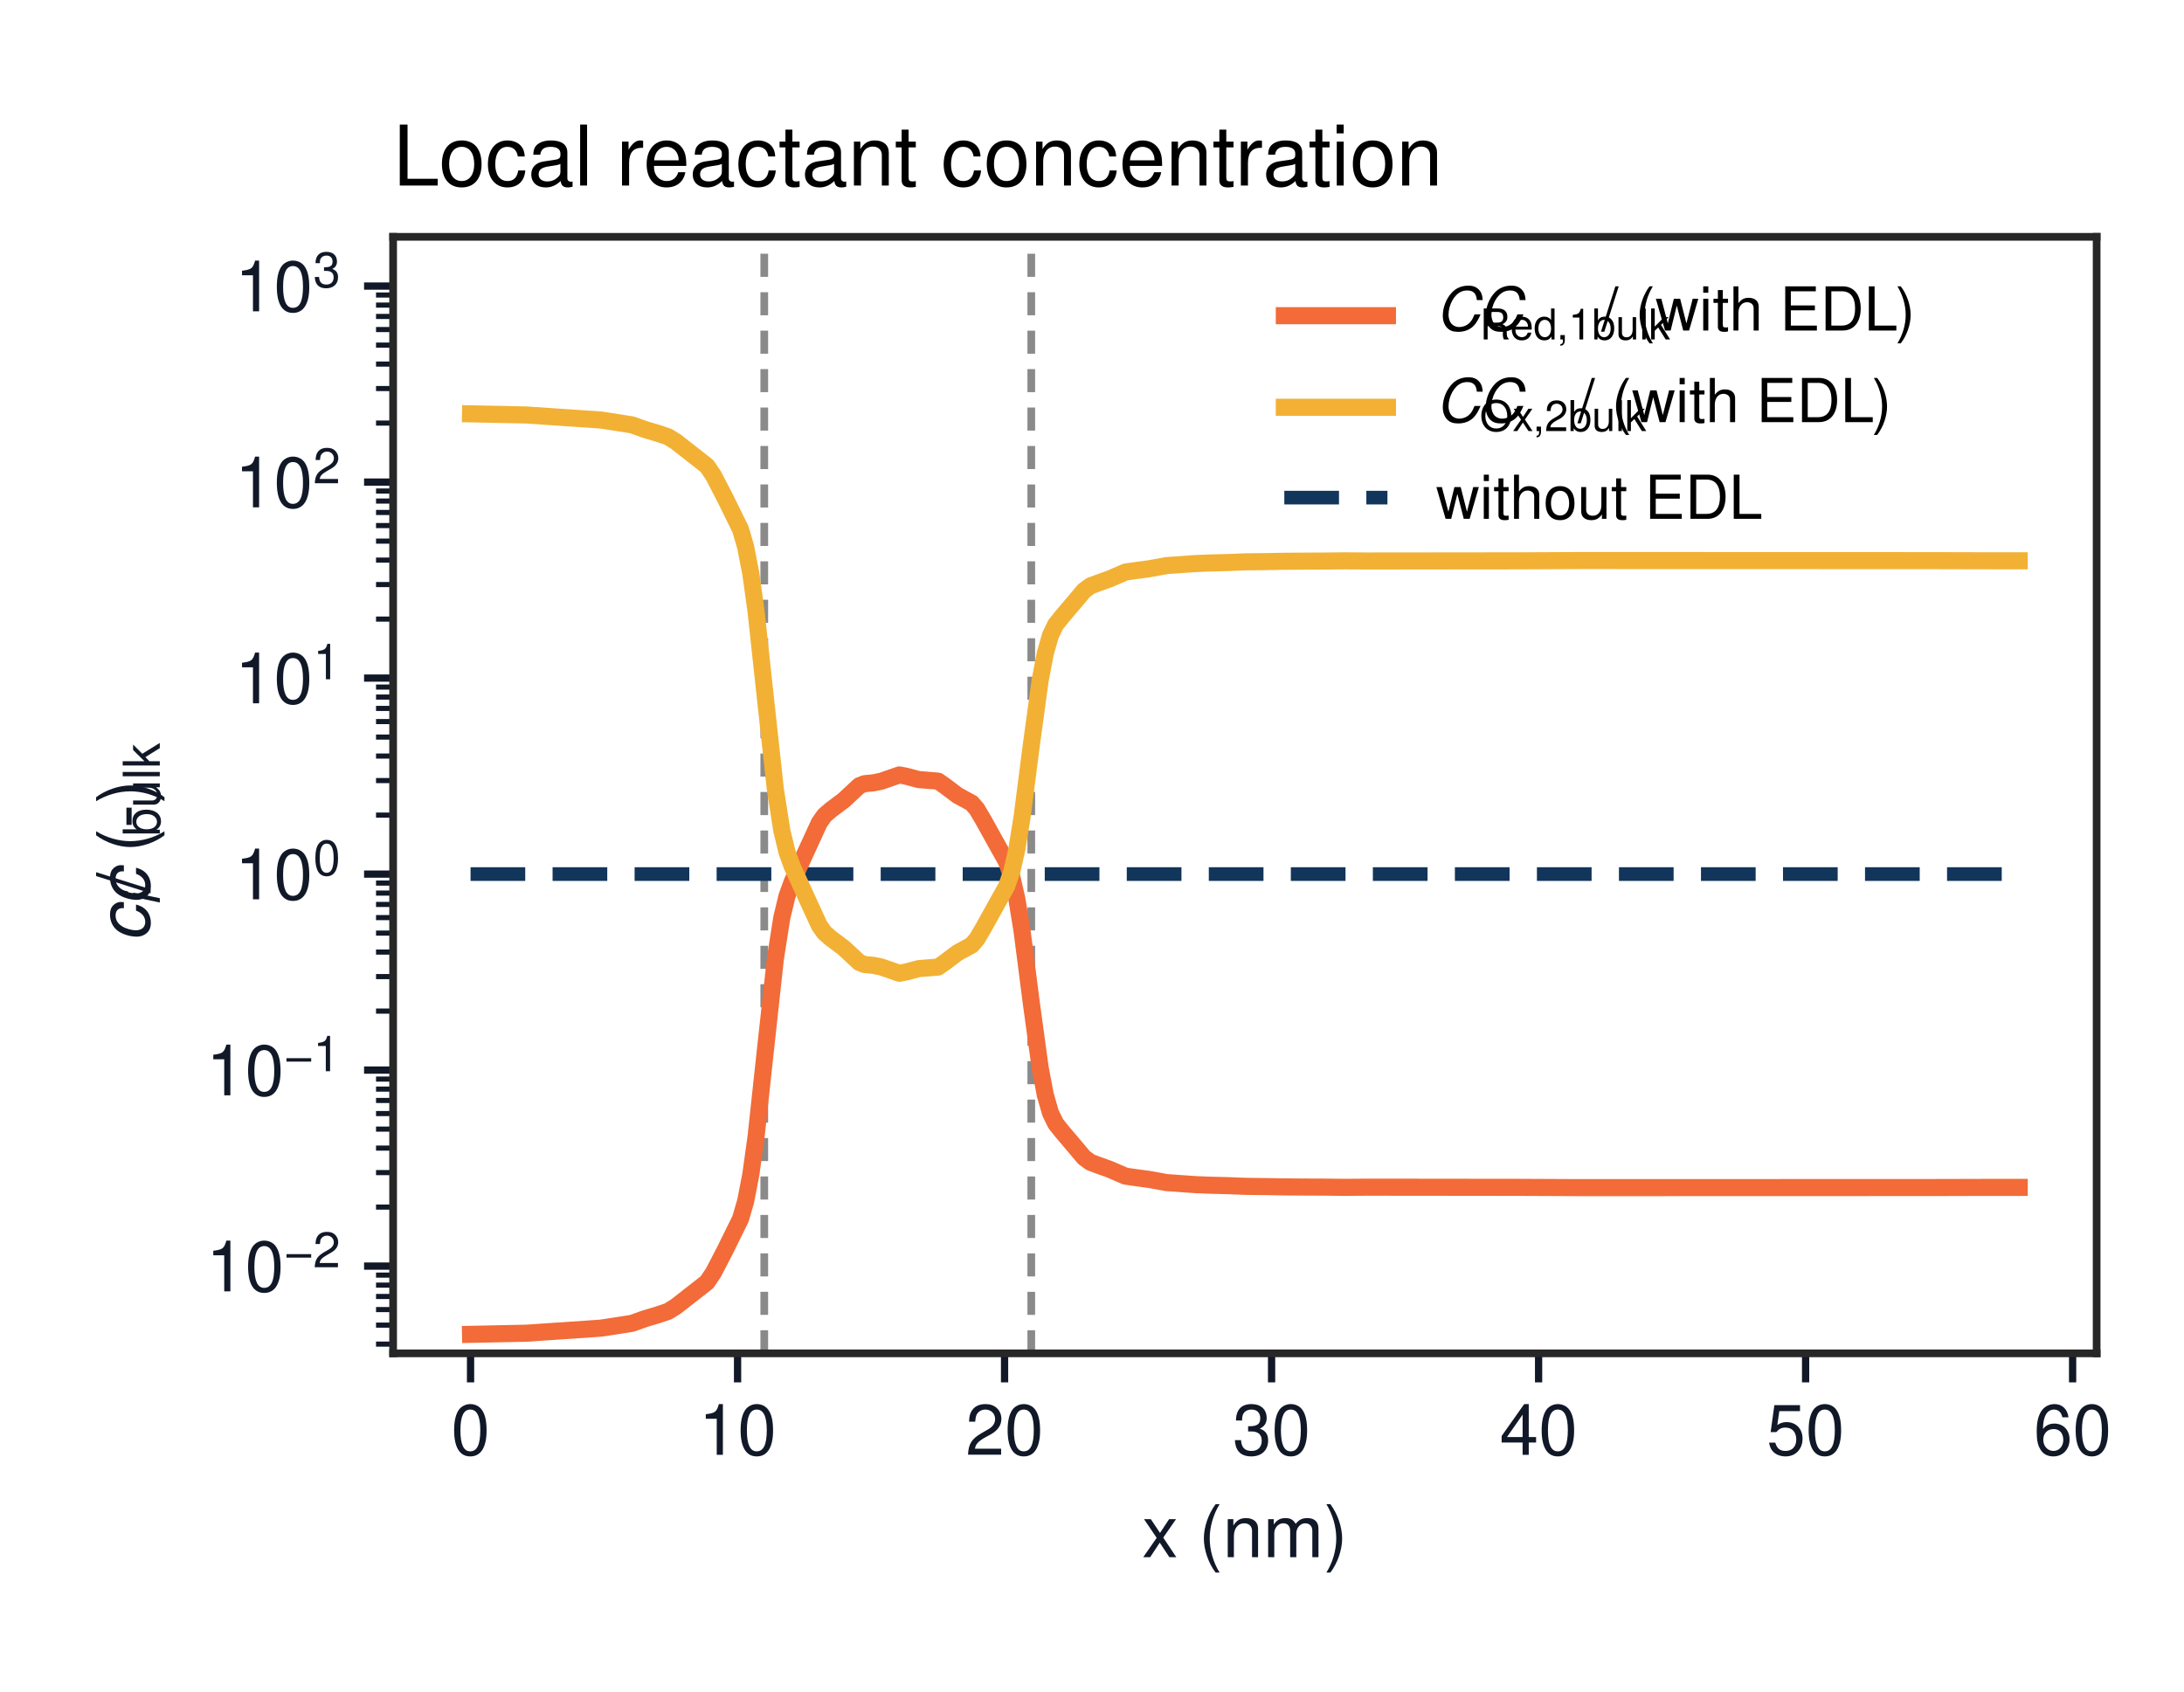
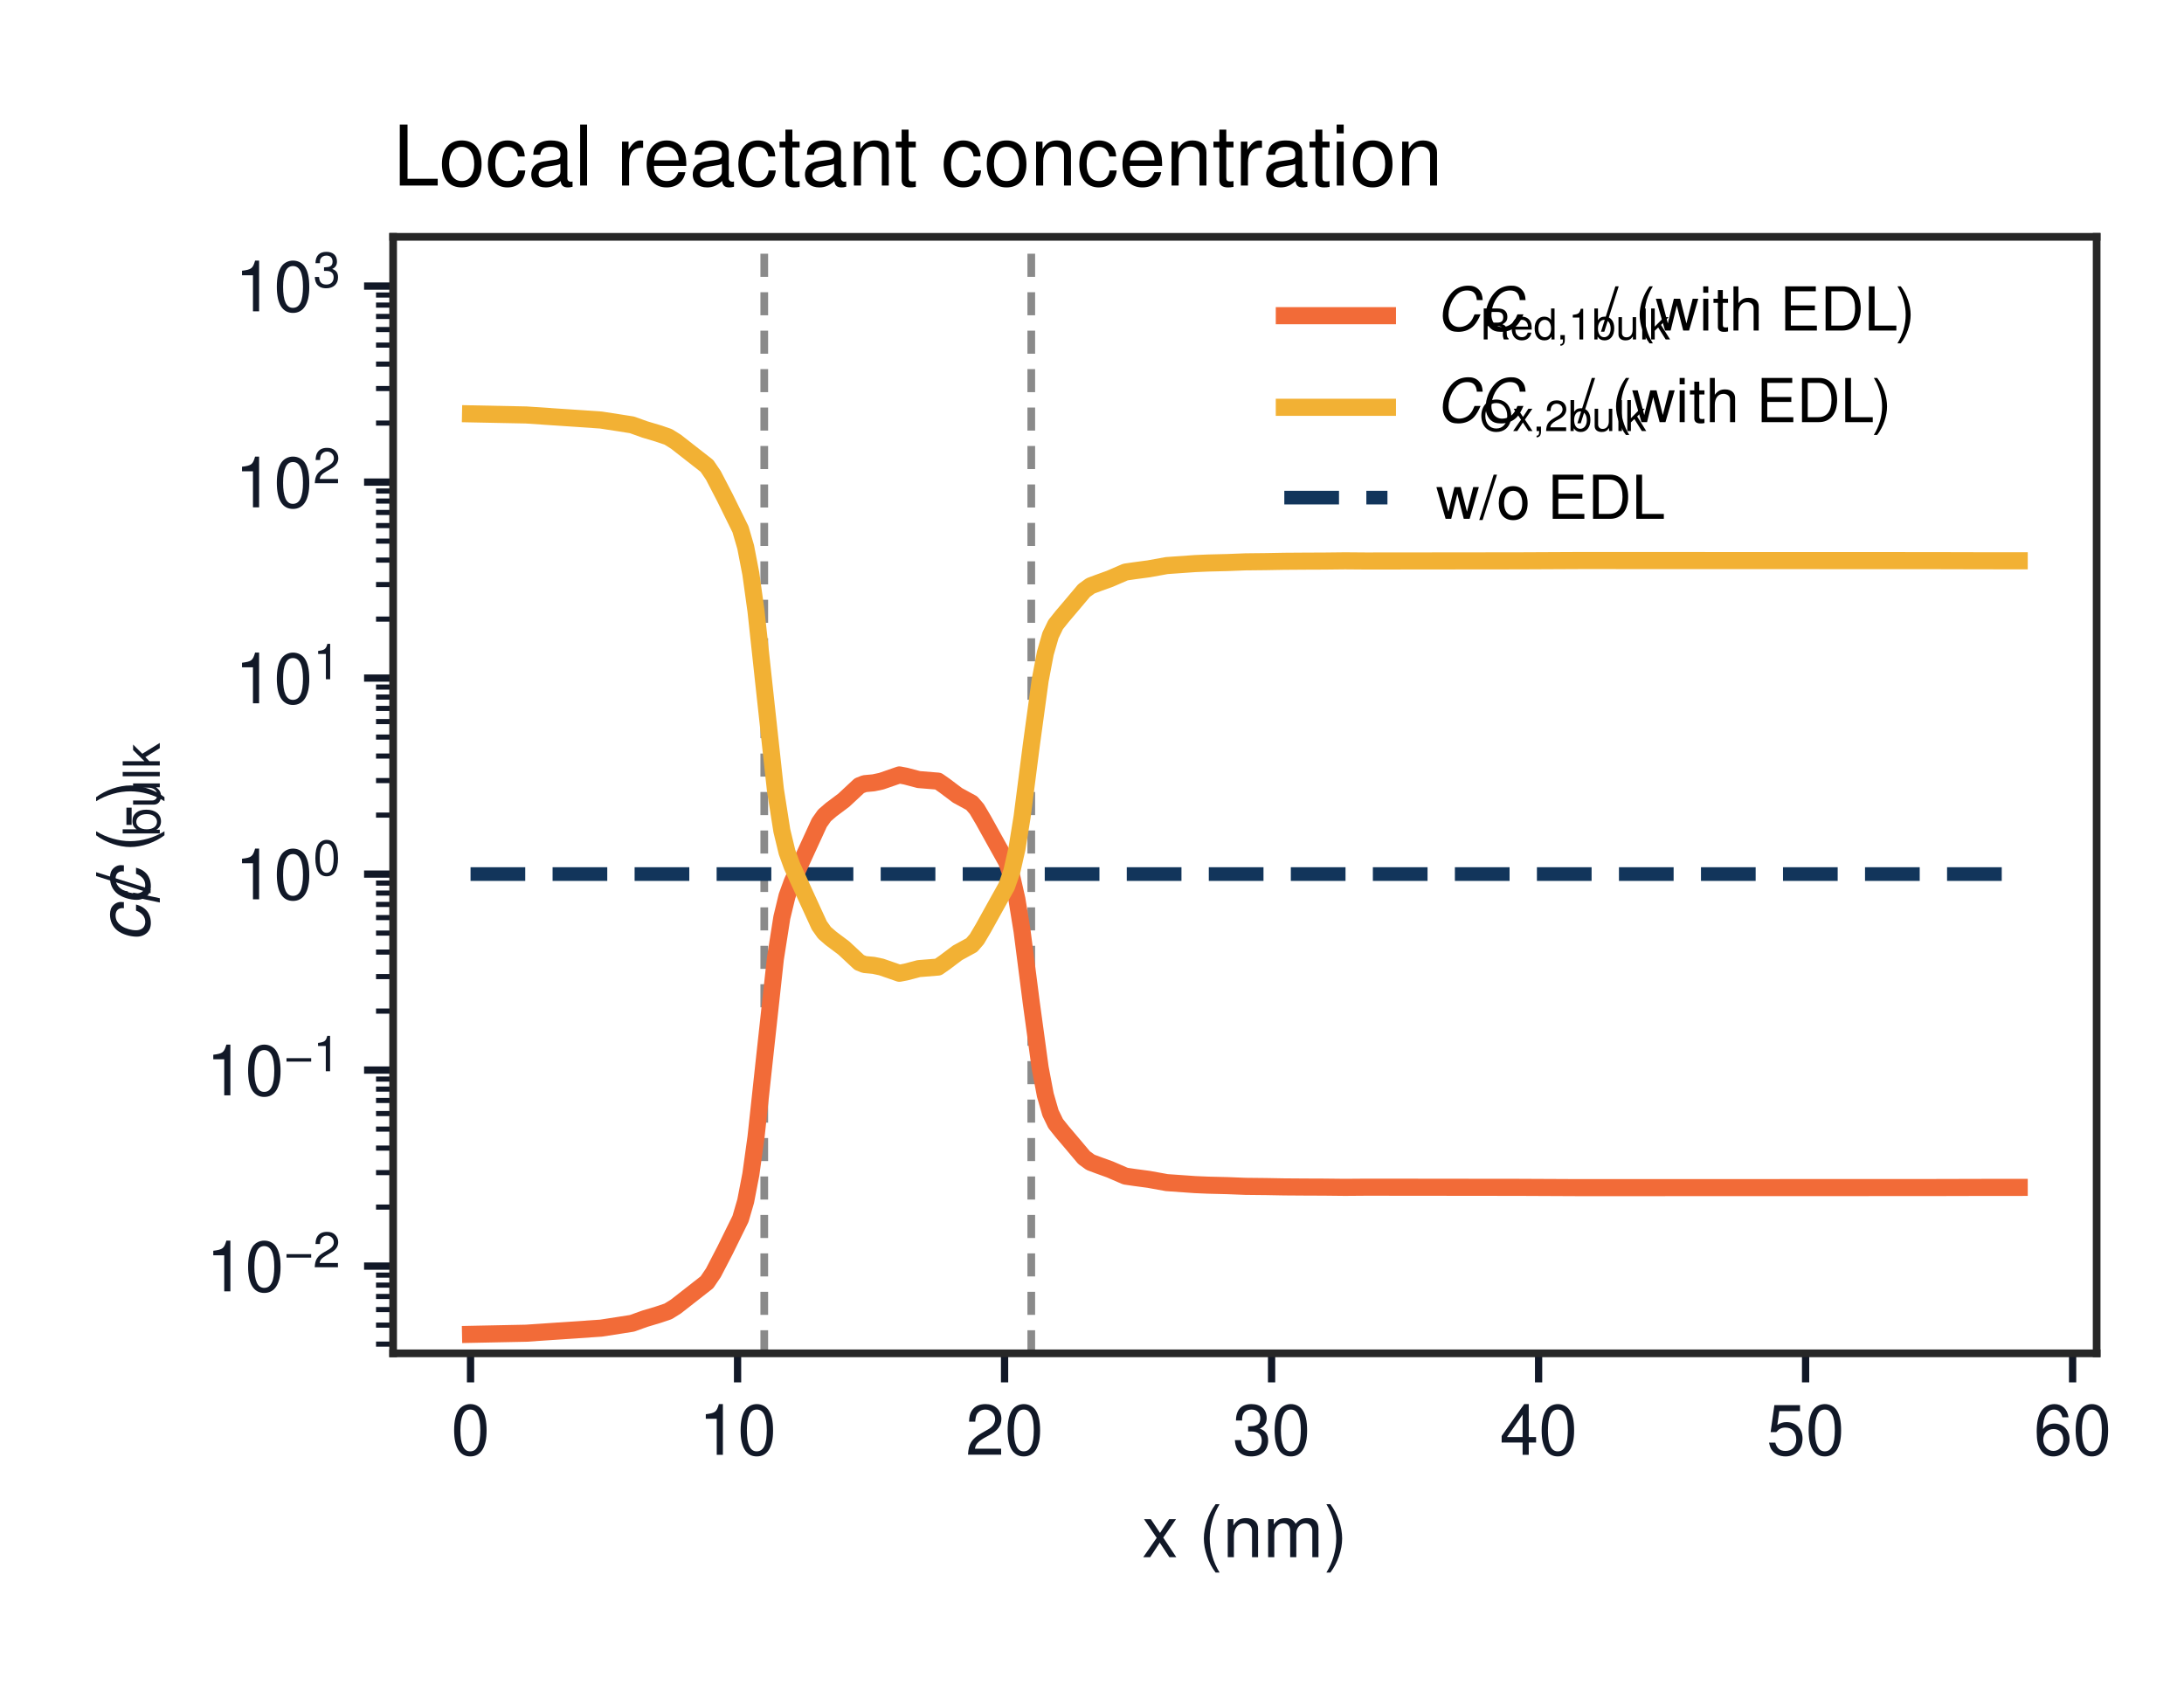
<svg xmlns="http://www.w3.org/2000/svg" xmlns:xlink="http://www.w3.org/1999/xlink" width="255.6pt" height="198pt" viewBox="0 0 255.6 198" version="1.1">
  <defs>
    <style type="text/css">*{stroke-linejoin: round; stroke-linecap: butt}</style>
  </defs>
  <g id="figure_1">
    <g id="patch_1">
      <path d="M 0 198  L 255.6 198  L 255.6 0  L 0 0  L 0 198  z " style="fill: none; opacity: 0" />
    </g>
    <g id="axes_1">
      <g id="patch_2">
        <path d="M 46.008 158.4  L 245.376 158.4  L 245.376 27.72  L 46.008 27.72  L 46.008 158.4  z " style="fill: none" />
      </g>
      <g id="matplotlib.axis_1">
        <g id="xtick_1">
          <g id="line2d_1">
            <defs>
-               <path id="m0599722faa" d="M 0 0  L 0 3.4  " style="stroke: #111827; stroke-width: 0.85" />
+               <path id="m9e10595eb0" d="M 0 0  L 0 3.4  " style="stroke: #111827; stroke-width: 0.85" />
            </defs>
            <g>
-               <use xlink:href="#m0599722faa" x="55.07" y="158.4" style="fill: #111827; stroke: #111827; stroke-width: 0.85" />
+               <use xlink:href="#m9e10595eb0" x="55.07" y="158.4" style="fill: #111827; stroke: #111827; stroke-width: 0.85" />
            </g>
          </g>
          <g id="text_1">
            <text style="fill: #111827; font: 8.2px 'Helvetica', 'Nimbus Sans', 'Arial', 'DejaVu Sans', sans-serif; text-anchor: middle" x="55.07" y="170.278" transform="rotate(-0 55.07018 170.2783)">0</text>
          </g>
        </g>
        <g id="xtick_2">
          <g id="line2d_2">
            <g>
-               <use xlink:href="#m0599722faa" x="86.319" y="158.4" style="fill: #111827; stroke: #111827; stroke-width: 0.85" />
+               <use xlink:href="#m9e10595eb0" x="86.319" y="158.4" style="fill: #111827; stroke: #111827; stroke-width: 0.85" />
            </g>
          </g>
          <g id="text_2">
            <text style="fill: #111827; font: 8.2px 'Helvetica', 'Nimbus Sans', 'Arial', 'DejaVu Sans', sans-serif; text-anchor: middle" x="86.319" y="170.278" transform="rotate(-0 86.31909 170.2783)">10</text>
          </g>
        </g>
        <g id="xtick_3">
          <g id="line2d_3">
            <g>
-               <use xlink:href="#m0599722faa" x="117.568" y="158.4" style="fill: #111827; stroke: #111827; stroke-width: 0.85" />
+               <use xlink:href="#m9e10595eb0" x="117.568" y="158.4" style="fill: #111827; stroke: #111827; stroke-width: 0.85" />
            </g>
          </g>
          <g id="text_3">
            <text style="fill: #111827; font: 8.2px 'Helvetica', 'Nimbus Sans', 'Arial', 'DejaVu Sans', sans-serif; text-anchor: middle" x="117.568" y="170.278" transform="rotate(-0 117.568 170.2783)">20</text>
          </g>
        </g>
        <g id="xtick_4">
          <g id="line2d_4">
            <g>
-               <use xlink:href="#m0599722faa" x="148.817" y="158.4" style="fill: #111827; stroke: #111827; stroke-width: 0.85" />
+               <use xlink:href="#m9e10595eb0" x="148.817" y="158.4" style="fill: #111827; stroke: #111827; stroke-width: 0.85" />
            </g>
          </g>
          <g id="text_4">
            <text style="fill: #111827; font: 8.2px 'Helvetica', 'Nimbus Sans', 'Arial', 'DejaVu Sans', sans-serif; text-anchor: middle" x="148.817" y="170.278" transform="rotate(-0 148.8169 170.2783)">30</text>
          </g>
        </g>
        <g id="xtick_5">
          <g id="line2d_5">
            <g>
-               <use xlink:href="#m0599722faa" x="180.066" y="158.4" style="fill: #111827; stroke: #111827; stroke-width: 0.85" />
+               <use xlink:href="#m9e10595eb0" x="180.066" y="158.4" style="fill: #111827; stroke: #111827; stroke-width: 0.85" />
            </g>
          </g>
          <g id="text_5">
            <text style="fill: #111827; font: 8.2px 'Helvetica', 'Nimbus Sans', 'Arial', 'DejaVu Sans', sans-serif; text-anchor: middle" x="180.066" y="170.278" transform="rotate(-0 180.0658 170.2783)">40</text>
          </g>
        </g>
        <g id="xtick_6">
          <g id="line2d_6">
            <g>
-               <use xlink:href="#m0599722faa" x="211.315" y="158.4" style="fill: #111827; stroke: #111827; stroke-width: 0.85" />
+               <use xlink:href="#m9e10595eb0" x="211.315" y="158.4" style="fill: #111827; stroke: #111827; stroke-width: 0.85" />
            </g>
          </g>
          <g id="text_6">
            <text style="fill: #111827; font: 8.2px 'Helvetica', 'Nimbus Sans', 'Arial', 'DejaVu Sans', sans-serif; text-anchor: middle" x="211.315" y="170.278" transform="rotate(-0 211.3147 170.2783)">50</text>
          </g>
        </g>
        <g id="xtick_7">
          <g id="line2d_7">
            <g>
-               <use xlink:href="#m0599722faa" x="242.564" y="158.4" style="fill: #111827; stroke: #111827; stroke-width: 0.85" />
+               <use xlink:href="#m9e10595eb0" x="242.564" y="158.4" style="fill: #111827; stroke: #111827; stroke-width: 0.85" />
            </g>
          </g>
          <g id="text_7">
            <text style="fill: #111827; font: 8.2px 'Helvetica', 'Nimbus Sans', 'Arial', 'DejaVu Sans', sans-serif; text-anchor: middle" x="242.564" y="170.278" transform="rotate(-0 242.5636 170.2783)">60</text>
          </g>
        </g>
        <g id="text_8">
          <text style="fill: #111827; font: 8.5px 'Helvetica', 'Nimbus Sans', 'Arial', 'DejaVu Sans', sans-serif; text-anchor: middle" x="145.692" y="182.263" transform="rotate(-0 145.692 182.2627)">x (nm)</text>
        </g>
      </g>
      <g id="matplotlib.axis_2">
        <g id="ytick_1">
          <g id="line2d_8">
            <defs>
-               <path id="m08e1500405" d="M 0 0  L -3.4 0  " style="stroke: #111827; stroke-width: 0.85" />
+               <path id="m79f6bd9d16" d="M 0 0  L -3.4 0  " style="stroke: #111827; stroke-width: 0.85" />
            </defs>
            <g>
-               <use xlink:href="#m08e1500405" x="46.008" y="148.19" style="fill: #111827; stroke: #111827; stroke-width: 0.85" />
+               <use xlink:href="#m79f6bd9d16" x="46.008" y="148.19" style="fill: #111827; stroke: #111827; stroke-width: 0.85" />
            </g>
          </g>
          <g id="text_9">
            <g style="fill: #111827" transform="translate(24.118 151.1792)">
              <text>
                <tspan style="font: 8.2px 'Nimbus Sans'" x="0 4.552" y="-0.035">10</tspan>
                <tspan style="font: 5.74px 'Nimbus Sans'" x="9.175 12.522" y="-2.855">−2</tspan>
              </text>
            </g>
          </g>
        </g>
        <g id="ytick_2">
          <g id="line2d_9">
            <g>
-               <use xlink:href="#m08e1500405" x="46.008" y="125.249" style="fill: #111827; stroke: #111827; stroke-width: 0.85" />
+               <use xlink:href="#m79f6bd9d16" x="46.008" y="125.249" style="fill: #111827; stroke: #111827; stroke-width: 0.85" />
            </g>
          </g>
          <g id="text_10">
            <g style="fill: #111827" transform="translate(24.118 128.2379)">
              <text>
                <tspan style="font: 8.2px 'Nimbus Sans'" x="0 4.552" y="-0.035">10</tspan>
                <tspan style="font: 5.74px 'Nimbus Sans'" x="9.175 12.522" y="-2.855">−1</tspan>
              </text>
            </g>
          </g>
        </g>
        <g id="ytick_3">
          <g id="line2d_10">
            <g>
-               <use xlink:href="#m08e1500405" x="46.008" y="102.307" style="fill: #111827; stroke: #111827; stroke-width: 0.85" />
+               <use xlink:href="#m79f6bd9d16" x="46.008" y="102.307" style="fill: #111827; stroke: #111827; stroke-width: 0.85" />
            </g>
          </g>
          <g id="text_11">
            <g style="fill: #111827" transform="translate(27.48 105.2966)">
              <text>
                <tspan style="font: 8.2px 'Nimbus Sans'" x="0 4.552" y="-0.035">10</tspan>
                <tspan style="font: 5.74px 'Nimbus Sans'" x="9.175" y="-2.855">0</tspan>
              </text>
            </g>
          </g>
        </g>
        <g id="ytick_4">
          <g id="line2d_11">
            <g>
-               <use xlink:href="#m08e1500405" x="46.008" y="79.366" style="fill: #111827; stroke: #111827; stroke-width: 0.85" />
+               <use xlink:href="#m79f6bd9d16" x="46.008" y="79.366" style="fill: #111827; stroke: #111827; stroke-width: 0.85" />
            </g>
          </g>
          <g id="text_12">
            <g style="fill: #111827" transform="translate(27.48 82.35527)">
              <text>
                <tspan style="font: 8.2px 'Nimbus Sans'" x="0 4.552" y="-0.035">10</tspan>
                <tspan style="font: 5.74px 'Nimbus Sans'" x="9.175" y="-2.855">1</tspan>
              </text>
            </g>
          </g>
        </g>
        <g id="ytick_5">
          <g id="line2d_12">
            <g>
-               <use xlink:href="#m08e1500405" x="46.008" y="56.425" style="fill: #111827; stroke: #111827; stroke-width: 0.85" />
+               <use xlink:href="#m79f6bd9d16" x="46.008" y="56.425" style="fill: #111827; stroke: #111827; stroke-width: 0.85" />
            </g>
          </g>
          <g id="text_13">
            <g style="fill: #111827" transform="translate(27.48 59.41396)">
              <text>
                <tspan style="font: 8.2px 'Nimbus Sans'" x="0 4.552" y="-0.035">10</tspan>
                <tspan style="font: 5.74px 'Nimbus Sans'" x="9.175" y="-2.855">2</tspan>
              </text>
            </g>
          </g>
        </g>
        <g id="ytick_6">
          <g id="line2d_13">
            <g>
-               <use xlink:href="#m08e1500405" x="46.008" y="33.484" style="fill: #111827; stroke: #111827; stroke-width: 0.85" />
+               <use xlink:href="#m79f6bd9d16" x="46.008" y="33.484" style="fill: #111827; stroke: #111827; stroke-width: 0.85" />
            </g>
          </g>
          <g id="text_14">
            <g style="fill: #111827" transform="translate(27.48 36.47267)">
              <text>
                <tspan style="font: 8.2px 'Nimbus Sans'" x="0 4.552" y="-0.035">10</tspan>
                <tspan style="font: 5.74px 'Nimbus Sans'" x="9.175" y="-2.855">3</tspan>
              </text>
            </g>
          </g>
        </g>
        <g id="ytick_7">
          <g id="line2d_14">
            <defs>
-               <path id="mc020a105cc" d="M 0 0  L -2 0  " style="stroke: #111827; stroke-width: 0.6" />
+               <path id="mbf4ed2d7cc" d="M 0 0  L -2 0  " style="stroke: #111827; stroke-width: 0.6" />
            </defs>
            <g>
-               <use xlink:href="#mc020a105cc" x="46.008" y="157.319" style="fill: #111827; stroke: #111827; stroke-width: 0.6" />
+               <use xlink:href="#mbf4ed2d7cc" x="46.008" y="157.319" style="fill: #111827; stroke: #111827; stroke-width: 0.6" />
            </g>
          </g>
        </g>
        <g id="ytick_8">
          <g id="line2d_15">
            <g>
-               <use xlink:href="#mc020a105cc" x="46.008" y="155.096" style="fill: #111827; stroke: #111827; stroke-width: 0.6" />
+               <use xlink:href="#mbf4ed2d7cc" x="46.008" y="155.096" style="fill: #111827; stroke: #111827; stroke-width: 0.6" />
            </g>
          </g>
        </g>
        <g id="ytick_9">
          <g id="line2d_16">
            <g>
-               <use xlink:href="#mc020a105cc" x="46.008" y="153.28" style="fill: #111827; stroke: #111827; stroke-width: 0.6" />
+               <use xlink:href="#mbf4ed2d7cc" x="46.008" y="153.28" style="fill: #111827; stroke: #111827; stroke-width: 0.6" />
            </g>
          </g>
        </g>
        <g id="ytick_10">
          <g id="line2d_17">
            <g>
-               <use xlink:href="#mc020a105cc" x="46.008" y="151.744" style="fill: #111827; stroke: #111827; stroke-width: 0.6" />
+               <use xlink:href="#mbf4ed2d7cc" x="46.008" y="151.744" style="fill: #111827; stroke: #111827; stroke-width: 0.6" />
            </g>
          </g>
        </g>
        <g id="ytick_11">
          <g id="line2d_18">
            <g>
-               <use xlink:href="#mc020a105cc" x="46.008" y="150.413" style="fill: #111827; stroke: #111827; stroke-width: 0.6" />
+               <use xlink:href="#mbf4ed2d7cc" x="46.008" y="150.413" style="fill: #111827; stroke: #111827; stroke-width: 0.6" />
            </g>
          </g>
        </g>
        <g id="ytick_12">
          <g id="line2d_19">
            <g>
-               <use xlink:href="#mc020a105cc" x="46.008" y="149.24" style="fill: #111827; stroke: #111827; stroke-width: 0.6" />
+               <use xlink:href="#mbf4ed2d7cc" x="46.008" y="149.24" style="fill: #111827; stroke: #111827; stroke-width: 0.6" />
            </g>
          </g>
        </g>
        <g id="ytick_13">
          <g id="line2d_20">
            <g>
-               <use xlink:href="#mc020a105cc" x="46.008" y="141.284" style="fill: #111827; stroke: #111827; stroke-width: 0.6" />
+               <use xlink:href="#mbf4ed2d7cc" x="46.008" y="141.284" style="fill: #111827; stroke: #111827; stroke-width: 0.6" />
            </g>
          </g>
        </g>
        <g id="ytick_14">
          <g id="line2d_21">
            <g>
-               <use xlink:href="#mc020a105cc" x="46.008" y="137.244" style="fill: #111827; stroke: #111827; stroke-width: 0.6" />
+               <use xlink:href="#mbf4ed2d7cc" x="46.008" y="137.244" style="fill: #111827; stroke: #111827; stroke-width: 0.6" />
            </g>
          </g>
        </g>
        <g id="ytick_15">
          <g id="line2d_22">
            <g>
-               <use xlink:href="#mc020a105cc" x="46.008" y="134.378" style="fill: #111827; stroke: #111827; stroke-width: 0.6" />
+               <use xlink:href="#mbf4ed2d7cc" x="46.008" y="134.378" style="fill: #111827; stroke: #111827; stroke-width: 0.6" />
            </g>
          </g>
        </g>
        <g id="ytick_16">
          <g id="line2d_23">
            <g>
-               <use xlink:href="#mc020a105cc" x="46.008" y="132.155" style="fill: #111827; stroke: #111827; stroke-width: 0.6" />
+               <use xlink:href="#mbf4ed2d7cc" x="46.008" y="132.155" style="fill: #111827; stroke: #111827; stroke-width: 0.6" />
            </g>
          </g>
        </g>
        <g id="ytick_17">
          <g id="line2d_24">
            <g>
-               <use xlink:href="#mc020a105cc" x="46.008" y="130.338" style="fill: #111827; stroke: #111827; stroke-width: 0.6" />
+               <use xlink:href="#mbf4ed2d7cc" x="46.008" y="130.338" style="fill: #111827; stroke: #111827; stroke-width: 0.6" />
            </g>
          </g>
        </g>
        <g id="ytick_18">
          <g id="line2d_25">
            <g>
-               <use xlink:href="#mc020a105cc" x="46.008" y="128.802" style="fill: #111827; stroke: #111827; stroke-width: 0.6" />
+               <use xlink:href="#mbf4ed2d7cc" x="46.008" y="128.802" style="fill: #111827; stroke: #111827; stroke-width: 0.6" />
            </g>
          </g>
        </g>
        <g id="ytick_19">
          <g id="line2d_26">
            <g>
-               <use xlink:href="#mc020a105cc" x="46.008" y="127.472" style="fill: #111827; stroke: #111827; stroke-width: 0.6" />
+               <use xlink:href="#mbf4ed2d7cc" x="46.008" y="127.472" style="fill: #111827; stroke: #111827; stroke-width: 0.6" />
            </g>
          </g>
        </g>
        <g id="ytick_20">
          <g id="line2d_27">
            <g>
-               <use xlink:href="#mc020a105cc" x="46.008" y="126.298" style="fill: #111827; stroke: #111827; stroke-width: 0.6" />
+               <use xlink:href="#mbf4ed2d7cc" x="46.008" y="126.298" style="fill: #111827; stroke: #111827; stroke-width: 0.6" />
            </g>
          </g>
        </g>
        <g id="ytick_21">
          <g id="line2d_28">
            <g>
-               <use xlink:href="#mc020a105cc" x="46.008" y="118.343" style="fill: #111827; stroke: #111827; stroke-width: 0.6" />
+               <use xlink:href="#mbf4ed2d7cc" x="46.008" y="118.343" style="fill: #111827; stroke: #111827; stroke-width: 0.6" />
            </g>
          </g>
        </g>
        <g id="ytick_22">
          <g id="line2d_29">
            <g>
-               <use xlink:href="#mc020a105cc" x="46.008" y="114.303" style="fill: #111827; stroke: #111827; stroke-width: 0.6" />
+               <use xlink:href="#mbf4ed2d7cc" x="46.008" y="114.303" style="fill: #111827; stroke: #111827; stroke-width: 0.6" />
            </g>
          </g>
        </g>
        <g id="ytick_23">
          <g id="line2d_30">
            <g>
-               <use xlink:href="#mc020a105cc" x="46.008" y="111.437" style="fill: #111827; stroke: #111827; stroke-width: 0.6" />
+               <use xlink:href="#mbf4ed2d7cc" x="46.008" y="111.437" style="fill: #111827; stroke: #111827; stroke-width: 0.6" />
            </g>
          </g>
        </g>
        <g id="ytick_24">
          <g id="line2d_31">
            <g>
-               <use xlink:href="#mc020a105cc" x="46.008" y="109.213" style="fill: #111827; stroke: #111827; stroke-width: 0.6" />
+               <use xlink:href="#mbf4ed2d7cc" x="46.008" y="109.213" style="fill: #111827; stroke: #111827; stroke-width: 0.6" />
            </g>
          </g>
        </g>
        <g id="ytick_25">
          <g id="line2d_32">
            <g>
-               <use xlink:href="#mc020a105cc" x="46.008" y="107.397" style="fill: #111827; stroke: #111827; stroke-width: 0.6" />
+               <use xlink:href="#mbf4ed2d7cc" x="46.008" y="107.397" style="fill: #111827; stroke: #111827; stroke-width: 0.6" />
            </g>
          </g>
        </g>
        <g id="ytick_26">
          <g id="line2d_33">
            <g>
-               <use xlink:href="#mc020a105cc" x="46.008" y="105.861" style="fill: #111827; stroke: #111827; stroke-width: 0.6" />
+               <use xlink:href="#mbf4ed2d7cc" x="46.008" y="105.861" style="fill: #111827; stroke: #111827; stroke-width: 0.6" />
            </g>
          </g>
        </g>
        <g id="ytick_27">
          <g id="line2d_34">
            <g>
-               <use xlink:href="#mc020a105cc" x="46.008" y="104.531" style="fill: #111827; stroke: #111827; stroke-width: 0.6" />
+               <use xlink:href="#mbf4ed2d7cc" x="46.008" y="104.531" style="fill: #111827; stroke: #111827; stroke-width: 0.6" />
            </g>
          </g>
        </g>
        <g id="ytick_28">
          <g id="line2d_35">
            <g>
-               <use xlink:href="#mc020a105cc" x="46.008" y="103.357" style="fill: #111827; stroke: #111827; stroke-width: 0.6" />
+               <use xlink:href="#mbf4ed2d7cc" x="46.008" y="103.357" style="fill: #111827; stroke: #111827; stroke-width: 0.6" />
            </g>
          </g>
        </g>
        <g id="ytick_29">
          <g id="line2d_36">
            <g>
-               <use xlink:href="#mc020a105cc" x="46.008" y="95.401" style="fill: #111827; stroke: #111827; stroke-width: 0.6" />
+               <use xlink:href="#mbf4ed2d7cc" x="46.008" y="95.401" style="fill: #111827; stroke: #111827; stroke-width: 0.6" />
            </g>
          </g>
        </g>
        <g id="ytick_30">
          <g id="line2d_37">
            <g>
-               <use xlink:href="#mc020a105cc" x="46.008" y="91.362" style="fill: #111827; stroke: #111827; stroke-width: 0.6" />
+               <use xlink:href="#mbf4ed2d7cc" x="46.008" y="91.362" style="fill: #111827; stroke: #111827; stroke-width: 0.6" />
            </g>
          </g>
        </g>
        <g id="ytick_31">
          <g id="line2d_38">
            <g>
-               <use xlink:href="#mc020a105cc" x="46.008" y="88.495" style="fill: #111827; stroke: #111827; stroke-width: 0.6" />
+               <use xlink:href="#mbf4ed2d7cc" x="46.008" y="88.495" style="fill: #111827; stroke: #111827; stroke-width: 0.6" />
            </g>
          </g>
        </g>
        <g id="ytick_32">
          <g id="line2d_39">
            <g>
-               <use xlink:href="#mc020a105cc" x="46.008" y="86.272" style="fill: #111827; stroke: #111827; stroke-width: 0.6" />
+               <use xlink:href="#mbf4ed2d7cc" x="46.008" y="86.272" style="fill: #111827; stroke: #111827; stroke-width: 0.6" />
            </g>
          </g>
        </g>
        <g id="ytick_33">
          <g id="line2d_40">
            <g>
-               <use xlink:href="#mc020a105cc" x="46.008" y="84.456" style="fill: #111827; stroke: #111827; stroke-width: 0.6" />
+               <use xlink:href="#mbf4ed2d7cc" x="46.008" y="84.456" style="fill: #111827; stroke: #111827; stroke-width: 0.6" />
            </g>
          </g>
        </g>
        <g id="ytick_34">
          <g id="line2d_41">
            <g>
-               <use xlink:href="#mc020a105cc" x="46.008" y="82.92" style="fill: #111827; stroke: #111827; stroke-width: 0.6" />
+               <use xlink:href="#mbf4ed2d7cc" x="46.008" y="82.92" style="fill: #111827; stroke: #111827; stroke-width: 0.6" />
            </g>
          </g>
        </g>
        <g id="ytick_35">
          <g id="line2d_42">
            <g>
-               <use xlink:href="#mc020a105cc" x="46.008" y="81.589" style="fill: #111827; stroke: #111827; stroke-width: 0.6" />
+               <use xlink:href="#mbf4ed2d7cc" x="46.008" y="81.589" style="fill: #111827; stroke: #111827; stroke-width: 0.6" />
            </g>
          </g>
        </g>
        <g id="ytick_36">
          <g id="line2d_43">
            <g>
-               <use xlink:href="#mc020a105cc" x="46.008" y="80.416" style="fill: #111827; stroke: #111827; stroke-width: 0.6" />
+               <use xlink:href="#mbf4ed2d7cc" x="46.008" y="80.416" style="fill: #111827; stroke: #111827; stroke-width: 0.6" />
            </g>
          </g>
        </g>
        <g id="ytick_37">
          <g id="line2d_44">
            <g>
-               <use xlink:href="#mc020a105cc" x="46.008" y="72.46" style="fill: #111827; stroke: #111827; stroke-width: 0.6" />
+               <use xlink:href="#mbf4ed2d7cc" x="46.008" y="72.46" style="fill: #111827; stroke: #111827; stroke-width: 0.6" />
            </g>
          </g>
        </g>
        <g id="ytick_38">
          <g id="line2d_45">
            <g>
-               <use xlink:href="#mc020a105cc" x="46.008" y="68.42" style="fill: #111827; stroke: #111827; stroke-width: 0.6" />
+               <use xlink:href="#mbf4ed2d7cc" x="46.008" y="68.42" style="fill: #111827; stroke: #111827; stroke-width: 0.6" />
            </g>
          </g>
        </g>
        <g id="ytick_39">
          <g id="line2d_46">
            <g>
-               <use xlink:href="#mc020a105cc" x="46.008" y="65.554" style="fill: #111827; stroke: #111827; stroke-width: 0.6" />
+               <use xlink:href="#mbf4ed2d7cc" x="46.008" y="65.554" style="fill: #111827; stroke: #111827; stroke-width: 0.6" />
            </g>
          </g>
        </g>
        <g id="ytick_40">
          <g id="line2d_47">
            <g>
-               <use xlink:href="#mc020a105cc" x="46.008" y="63.331" style="fill: #111827; stroke: #111827; stroke-width: 0.6" />
+               <use xlink:href="#mbf4ed2d7cc" x="46.008" y="63.331" style="fill: #111827; stroke: #111827; stroke-width: 0.6" />
            </g>
          </g>
        </g>
        <g id="ytick_41">
          <g id="line2d_48">
            <g>
-               <use xlink:href="#mc020a105cc" x="46.008" y="61.514" style="fill: #111827; stroke: #111827; stroke-width: 0.6" />
+               <use xlink:href="#mbf4ed2d7cc" x="46.008" y="61.514" style="fill: #111827; stroke: #111827; stroke-width: 0.6" />
            </g>
          </g>
        </g>
        <g id="ytick_42">
          <g id="line2d_49">
            <g>
-               <use xlink:href="#mc020a105cc" x="46.008" y="59.978" style="fill: #111827; stroke: #111827; stroke-width: 0.6" />
+               <use xlink:href="#mbf4ed2d7cc" x="46.008" y="59.978" style="fill: #111827; stroke: #111827; stroke-width: 0.6" />
            </g>
          </g>
        </g>
        <g id="ytick_43">
          <g id="line2d_50">
            <g>
-               <use xlink:href="#mc020a105cc" x="46.008" y="58.648" style="fill: #111827; stroke: #111827; stroke-width: 0.6" />
+               <use xlink:href="#mbf4ed2d7cc" x="46.008" y="58.648" style="fill: #111827; stroke: #111827; stroke-width: 0.6" />
            </g>
          </g>
        </g>
        <g id="ytick_44">
          <g id="line2d_51">
            <g>
-               <use xlink:href="#mc020a105cc" x="46.008" y="57.475" style="fill: #111827; stroke: #111827; stroke-width: 0.6" />
+               <use xlink:href="#mbf4ed2d7cc" x="46.008" y="57.475" style="fill: #111827; stroke: #111827; stroke-width: 0.6" />
            </g>
          </g>
        </g>
        <g id="ytick_45">
          <g id="line2d_52">
            <g>
-               <use xlink:href="#mc020a105cc" x="46.008" y="49.519" style="fill: #111827; stroke: #111827; stroke-width: 0.6" />
+               <use xlink:href="#mbf4ed2d7cc" x="46.008" y="49.519" style="fill: #111827; stroke: #111827; stroke-width: 0.6" />
            </g>
          </g>
        </g>
        <g id="ytick_46">
          <g id="line2d_53">
            <g>
-               <use xlink:href="#mc020a105cc" x="46.008" y="45.479" style="fill: #111827; stroke: #111827; stroke-width: 0.6" />
+               <use xlink:href="#mbf4ed2d7cc" x="46.008" y="45.479" style="fill: #111827; stroke: #111827; stroke-width: 0.6" />
            </g>
          </g>
        </g>
        <g id="ytick_47">
          <g id="line2d_54">
            <g>
-               <use xlink:href="#mc020a105cc" x="46.008" y="42.613" style="fill: #111827; stroke: #111827; stroke-width: 0.6" />
+               <use xlink:href="#mbf4ed2d7cc" x="46.008" y="42.613" style="fill: #111827; stroke: #111827; stroke-width: 0.6" />
            </g>
          </g>
        </g>
        <g id="ytick_48">
          <g id="line2d_55">
            <g>
-               <use xlink:href="#mc020a105cc" x="46.008" y="40.39" style="fill: #111827; stroke: #111827; stroke-width: 0.6" />
+               <use xlink:href="#mbf4ed2d7cc" x="46.008" y="40.39" style="fill: #111827; stroke: #111827; stroke-width: 0.6" />
            </g>
          </g>
        </g>
        <g id="ytick_49">
          <g id="line2d_56">
            <g>
-               <use xlink:href="#mc020a105cc" x="46.008" y="38.573" style="fill: #111827; stroke: #111827; stroke-width: 0.6" />
+               <use xlink:href="#mbf4ed2d7cc" x="46.008" y="38.573" style="fill: #111827; stroke: #111827; stroke-width: 0.6" />
            </g>
          </g>
        </g>
        <g id="ytick_50">
          <g id="line2d_57">
            <g>
-               <use xlink:href="#mc020a105cc" x="46.008" y="37.037" style="fill: #111827; stroke: #111827; stroke-width: 0.6" />
+               <use xlink:href="#mbf4ed2d7cc" x="46.008" y="37.037" style="fill: #111827; stroke: #111827; stroke-width: 0.6" />
            </g>
          </g>
        </g>
        <g id="ytick_51">
          <g id="line2d_58">
            <g>
-               <use xlink:href="#mc020a105cc" x="46.008" y="35.707" style="fill: #111827; stroke: #111827; stroke-width: 0.6" />
+               <use xlink:href="#mbf4ed2d7cc" x="46.008" y="35.707" style="fill: #111827; stroke: #111827; stroke-width: 0.6" />
            </g>
          </g>
        </g>
        <g id="ytick_52">
          <g id="line2d_59">
            <g>
-               <use xlink:href="#mc020a105cc" x="46.008" y="34.533" style="fill: #111827; stroke: #111827; stroke-width: 0.6" />
+               <use xlink:href="#mbf4ed2d7cc" x="46.008" y="34.533" style="fill: #111827; stroke: #111827; stroke-width: 0.6" />
            </g>
          </g>
        </g>
        <g id="text_15">
          <g style="fill: #111827" transform="translate(18.248 110.2725) rotate(-90)">
            <text>
              <tspan style="font: italic 8.5px 'Nimbus Sans'" x="0 8.143" y="-0.797">cc</tspan>
              <tspan style="font: italic 5.95px 'Nimbus Sans'" x="4.25" y="0.456">i</tspan>
              <tspan style="font: 8.5px 'Nimbus Sans'" x="5.78 23.514 25.877 28.707 31.538" y="-0.797">/ (-)</tspan>
              <tspan style="font: 5.95px 'Nimbus Sans'" x="12.393 15.701 19.009 20.33" y="0.456">bulk</tspan>
            </text>
          </g>
        </g>
      </g>
      <g id="line2d_60">
-         <path d="M 89.444 158.4  L 89.444 27.72  " clip-path="url(#pfac32dc15a)" style="fill: none; stroke-dasharray: 2.7,1.8; stroke-dashoffset: 0; stroke: #767676; stroke-opacity: 0.85; stroke-width: 0.9" />
+         <path d="M 89.444 158.4  L 89.444 27.72  " clip-path="url(#p285a4bc686)" style="fill: none; stroke-dasharray: 2.7,1.8; stroke-dashoffset: 0; stroke: #767676; stroke-opacity: 0.85; stroke-width: 0.9" />
      </g>
      <g id="line2d_61">
-         <path d="M 120.693 158.4  L 120.693 27.72  " clip-path="url(#pfac32dc15a)" style="fill: none; stroke-dasharray: 2.7,1.8; stroke-dashoffset: 0; stroke: #767676; stroke-opacity: 0.85; stroke-width: 0.9" />
+         <path d="M 120.693 158.4  L 120.693 27.72  " clip-path="url(#p285a4bc686)" style="fill: none; stroke-dasharray: 2.7,1.8; stroke-dashoffset: 0; stroke: #767676; stroke-opacity: 0.85; stroke-width: 0.9" />
      </g>
      <g id="line2d_62">
-         <path d="M 55.07 102.307  L 236.314 102.307  L 236.314 102.307  " clip-path="url(#pfac32dc15a)" style="fill: none; stroke-dasharray: 6.4,3.2; stroke-dashoffset: 0; stroke: #12355b; stroke-width: 1.6" />
+         <path d="M 55.07 102.307  L 236.314 102.307  L 236.314 102.307  " clip-path="url(#p285a4bc686)" style="fill: none; stroke-dasharray: 6.4,3.2; stroke-dashoffset: 0; stroke: #12355b; stroke-width: 1.6" />
      </g>
      <g id="patch_3">
        <path d="M 46.008 158.4  L 46.008 27.72  " style="fill: none; stroke: #272727; stroke-width: 0.9; stroke-linejoin: miter; stroke-linecap: square" />
      </g>
      <g id="patch_4">
        <path d="M 245.376 158.4  L 245.376 27.72  " style="fill: none; stroke: #272727; stroke-width: 0.9; stroke-linejoin: miter; stroke-linecap: square" />
      </g>
      <g id="patch_5">
        <path d="M 46.008 158.4  L 245.376 158.4  " style="fill: none; stroke: #272727; stroke-width: 0.9; stroke-linejoin: miter; stroke-linecap: square" />
      </g>
      <g id="patch_6">
        <path d="M 46.008 27.72  L 245.376 27.72  " style="fill: none; stroke: #272727; stroke-width: 0.9; stroke-linejoin: miter; stroke-linecap: square" />
      </g>
      <g id="line2d_63">
-         <path d="M 55.07 156.177  L 61.57 156.045  L 70.338 155.451  L 72.454 155.125  L 73.965 154.887  L 75.477 154.345  L 76.989 153.893  L 78.198 153.486  L 79.105 152.919  L 82.733 150.083  L 83.489 148.97  L 84.849 146.349  L 86.663 142.662  L 87.268 140.589  L 87.872 137.459  L 88.477 133.098  L 89.444 124.147  L 90.744 112.215  L 91.5 107.395  L 92.105 104.882  L 92.71 103.217  L 95.884 96.301  L 96.489 95.444  L 97.244 94.788  L 98.756 93.654  L 100.57 91.962  L 101.175 91.724  L 102.233 91.625  L 103.14 91.434  L 105.256 90.7  L 106.012 90.845  L 107.524 91.244  L 109.791 91.427  L 110.547 91.953  L 112.058 93.092  L 113.721 93.999  L 114.326 94.7  L 115.082 95.979  L 116.896 99.246  L 117.803 100.867  L 118.407 102.59  L 119.012 105.254  L 119.616 108.982  L 120.693 117.366  L 121.733 124.982  L 122.337 128.16  L 122.942 130.258  L 123.547 131.508  L 124.303 132.454  L 125.663 134.057  L 126.872 135.494  L 127.628 136.044  L 128.535 136.382  L 129.896 136.874  L 131.709 137.658  L 132.768 137.813  L 134.43 138.035  L 136.547 138.418  L 139.872 138.652  L 141.384 138.716  L 143.651 138.772  L 145.768 138.855  L 148.186 138.881  L 150.302 138.92  L 152.721 138.937  L 154.988 138.946  L 157.407 138.973  L 159.826 138.954  L 164.965 138.958  L 177.814 138.973  L 184.919 139.007  L 219.837 138.997  L 226.035 138.995  L 232.232 138.979  L 236.314 138.977  L 236.314 138.977  " clip-path="url(#pfac32dc15a)" style="fill: none; stroke: #f26b38; stroke-width: 2; stroke-linecap: square" />
+         <path d="M 55.07 156.177  L 61.57 156.045  L 70.338 155.451  L 72.454 155.125  L 73.965 154.887  L 75.477 154.345  L 76.989 153.893  L 78.198 153.486  L 79.105 152.919  L 82.733 150.083  L 83.489 148.97  L 84.849 146.349  L 86.663 142.662  L 87.268 140.589  L 87.872 137.459  L 88.477 133.098  L 89.444 124.147  L 90.744 112.215  L 91.5 107.395  L 92.105 104.882  L 92.71 103.217  L 95.884 96.301  L 96.489 95.444  L 97.244 94.788  L 98.756 93.654  L 100.57 91.962  L 101.175 91.724  L 102.233 91.625  L 103.14 91.434  L 105.256 90.7  L 106.012 90.845  L 107.524 91.244  L 109.791 91.427  L 110.547 91.953  L 112.058 93.092  L 113.721 93.999  L 114.326 94.7  L 115.082 95.979  L 116.896 99.246  L 117.803 100.867  L 118.407 102.59  L 119.012 105.254  L 119.616 108.982  L 120.693 117.366  L 121.733 124.982  L 122.337 128.16  L 122.942 130.258  L 123.547 131.508  L 124.303 132.454  L 125.663 134.057  L 126.872 135.494  L 127.628 136.044  L 128.535 136.382  L 129.896 136.874  L 131.709 137.658  L 132.768 137.813  L 134.43 138.035  L 136.547 138.418  L 139.872 138.652  L 141.384 138.716  L 143.651 138.772  L 145.768 138.855  L 148.186 138.881  L 150.302 138.92  L 152.721 138.937  L 154.988 138.946  L 157.407 138.973  L 159.826 138.954  L 164.965 138.958  L 177.814 138.973  L 184.919 139.007  L 219.837 138.997  L 226.035 138.995  L 232.232 138.979  L 236.314 138.977  L 236.314 138.977  " clip-path="url(#p285a4bc686)" style="fill: none; stroke: #f26b38; stroke-width: 2; stroke-linecap: square" />
      </g>
      <g id="line2d_64">
-         <path d="M 55.07 48.438  L 61.57 48.569  L 70.338 49.164  L 72.454 49.489  L 73.965 49.728  L 75.477 50.27  L 76.989 50.721  L 78.198 51.129  L 79.105 51.696  L 82.733 54.532  L 83.489 55.645  L 84.849 58.266  L 86.663 61.953  L 87.268 64.025  L 87.872 67.156  L 88.477 71.517  L 89.444 80.467  L 90.744 92.399  L 91.5 97.22  L 92.105 99.732  L 92.71 101.398  L 95.884 108.314  L 96.489 109.17  L 97.244 109.827  L 98.756 110.961  L 100.57 112.652  L 101.175 112.891  L 102.233 112.99  L 103.14 113.181  L 105.256 113.915  L 106.012 113.77  L 107.524 113.371  L 109.791 113.188  L 110.547 112.662  L 112.058 111.523  L 113.721 110.616  L 114.326 109.915  L 115.082 108.636  L 116.896 105.369  L 117.803 103.748  L 118.407 102.025  L 119.012 99.36  L 119.616 95.633  L 120.693 87.248  L 121.733 79.632  L 122.337 76.455  L 122.942 74.357  L 123.547 73.107  L 124.303 72.161  L 125.663 70.558  L 126.872 69.121  L 127.628 68.571  L 128.535 68.232  L 129.896 67.741  L 131.709 66.956  L 132.768 66.802  L 134.43 66.58  L 136.547 66.197  L 139.872 65.963  L 141.384 65.899  L 143.651 65.843  L 145.768 65.76  L 148.186 65.734  L 150.302 65.695  L 152.721 65.678  L 154.988 65.669  L 157.407 65.642  L 159.826 65.661  L 164.965 65.656  L 177.814 65.642  L 184.919 65.608  L 219.837 65.618  L 226.035 65.62  L 232.232 65.636  L 236.314 65.638  L 236.314 65.638  " clip-path="url(#pfac32dc15a)" style="fill: none; stroke: #f2b134; stroke-width: 2; stroke-linecap: square" />
+         <path d="M 55.07 48.438  L 61.57 48.569  L 70.338 49.164  L 72.454 49.489  L 73.965 49.728  L 75.477 50.27  L 76.989 50.721  L 78.198 51.129  L 79.105 51.696  L 82.733 54.532  L 83.489 55.645  L 84.849 58.266  L 86.663 61.953  L 87.268 64.025  L 87.872 67.156  L 88.477 71.517  L 89.444 80.467  L 90.744 92.399  L 91.5 97.22  L 92.105 99.732  L 92.71 101.398  L 95.884 108.314  L 96.489 109.17  L 97.244 109.827  L 98.756 110.961  L 100.57 112.652  L 101.175 112.891  L 102.233 112.99  L 103.14 113.181  L 105.256 113.915  L 106.012 113.77  L 107.524 113.371  L 109.791 113.188  L 110.547 112.662  L 112.058 111.523  L 113.721 110.616  L 114.326 109.915  L 115.082 108.636  L 116.896 105.369  L 117.803 103.748  L 118.407 102.025  L 119.012 99.36  L 119.616 95.633  L 120.693 87.248  L 121.733 79.632  L 122.337 76.455  L 122.942 74.357  L 123.547 73.107  L 124.303 72.161  L 125.663 70.558  L 126.872 69.121  L 127.628 68.571  L 128.535 68.232  L 129.896 67.741  L 131.709 66.956  L 132.768 66.802  L 134.43 66.58  L 136.547 66.197  L 139.872 65.963  L 141.384 65.899  L 143.651 65.843  L 145.768 65.76  L 148.186 65.734  L 150.302 65.695  L 152.721 65.678  L 154.988 65.669  L 157.407 65.642  L 159.826 65.661  L 164.965 65.656  L 177.814 65.642  L 184.919 65.608  L 219.837 65.618  L 226.035 65.62  L 232.232 65.636  L 236.314 65.638  L 236.314 65.638  " clip-path="url(#p285a4bc686)" style="fill: none; stroke: #f2b134; stroke-width: 2; stroke-linecap: square" />
      </g>
      <g id="text_16">
        <text style="font: 9.8px 'Helvetica', 'Nimbus Sans', 'Arial', 'DejaVu Sans', sans-serif; text-anchor: start" x="46.008" y="21.72" transform="rotate(-0 46.008 21.72)">Local reactant concentration</text>
      </g>
      <g id="legend_1">
        <g id="line2d_65">
          <path d="M 150.307 36.95  L 156.342 36.95  L 162.377 36.95  " style="fill: none; stroke: #f26b38; stroke-width: 2; stroke-linecap: square" />
        </g>
        <g id="text_17">
          <g transform="translate(168.057 39.435)">
            <text>
              <tspan style="font: italic 7.1px 'Nimbus Sans'" x="0 21.344" y="-0.75">CC</tspan>
              <tspan style="font: 4.97px 'Nimbus Sans'" x="5.122 8.707 11.468 14.229 16.436 26.465 29.226 31.987 33.09" y="0.296">Red,1bulk</tspan>
              <tspan style="font: 7.1px 'Nimbus Sans'" x="19.372 35.747 37.719 40.081 45.203 46.778 48.75 52.694 54.666 59.397 64.519 68.463" y="-0.75">/ (with EDL)</tspan>
            </text>
          </g>
        </g>
        <g id="line2d_66">
          <path d="M 150.307 47.671  L 156.342 47.671  L 162.377 47.671  " style="fill: none; stroke: #f2b134; stroke-width: 2; stroke-linecap: square" />
        </g>
        <g id="text_18">
          <g transform="translate(168.057 50.156)">
            <text>
              <tspan style="font: italic 7.1px 'Nimbus Sans'" x="0 18.583" y="-0.75">CC</tspan>
              <tspan style="font: 4.97px 'Nimbus Sans'" x="5.122 8.985 11.468 13.675 23.705 26.465 29.226 30.329" y="0.296">Ox,2bulk</tspan>
              <tspan style="font: 7.1px 'Nimbus Sans'" x="16.611 32.986 34.958 37.32 42.442 44.017 45.989 49.933 51.905 56.636 61.758 65.702" y="-0.75">/ (with EDL)</tspan>
            </text>
          </g>
        </g>
        <g id="line2d_67">
          <path d="M 150.307 58.243  L 156.342 58.243  L 162.377 58.243  " style="fill: none; stroke-dasharray: 6.4,3.2; stroke-dashoffset: 0; stroke: #12355b; stroke-width: 1.6" />
        </g>
        <g id="text_19">
-           <text style="font: 7.1px 'Helvetica', 'Nimbus Sans', 'Arial', 'DejaVu Sans', sans-serif; text-anchor: start" x="168.057" y="60.728" transform="rotate(-0 168.057 60.72834)">without EDL</text>
+           <text style="font: 7.1px 'Helvetica', 'Nimbus Sans', 'Arial', 'DejaVu Sans', sans-serif; text-anchor: start" x="168.057" y="60.728" transform="rotate(-0 168.057 60.72834)">w/o EDL</text>
        </g>
      </g>
    </g>
  </g>
  <defs>
-     <clipPath id="pfac32dc15a">
+     <clipPath id="p285a4bc686">
      <rect x="46.008" y="27.72" width="199.368" height="130.68" />
    </clipPath>
  </defs>
</svg>
